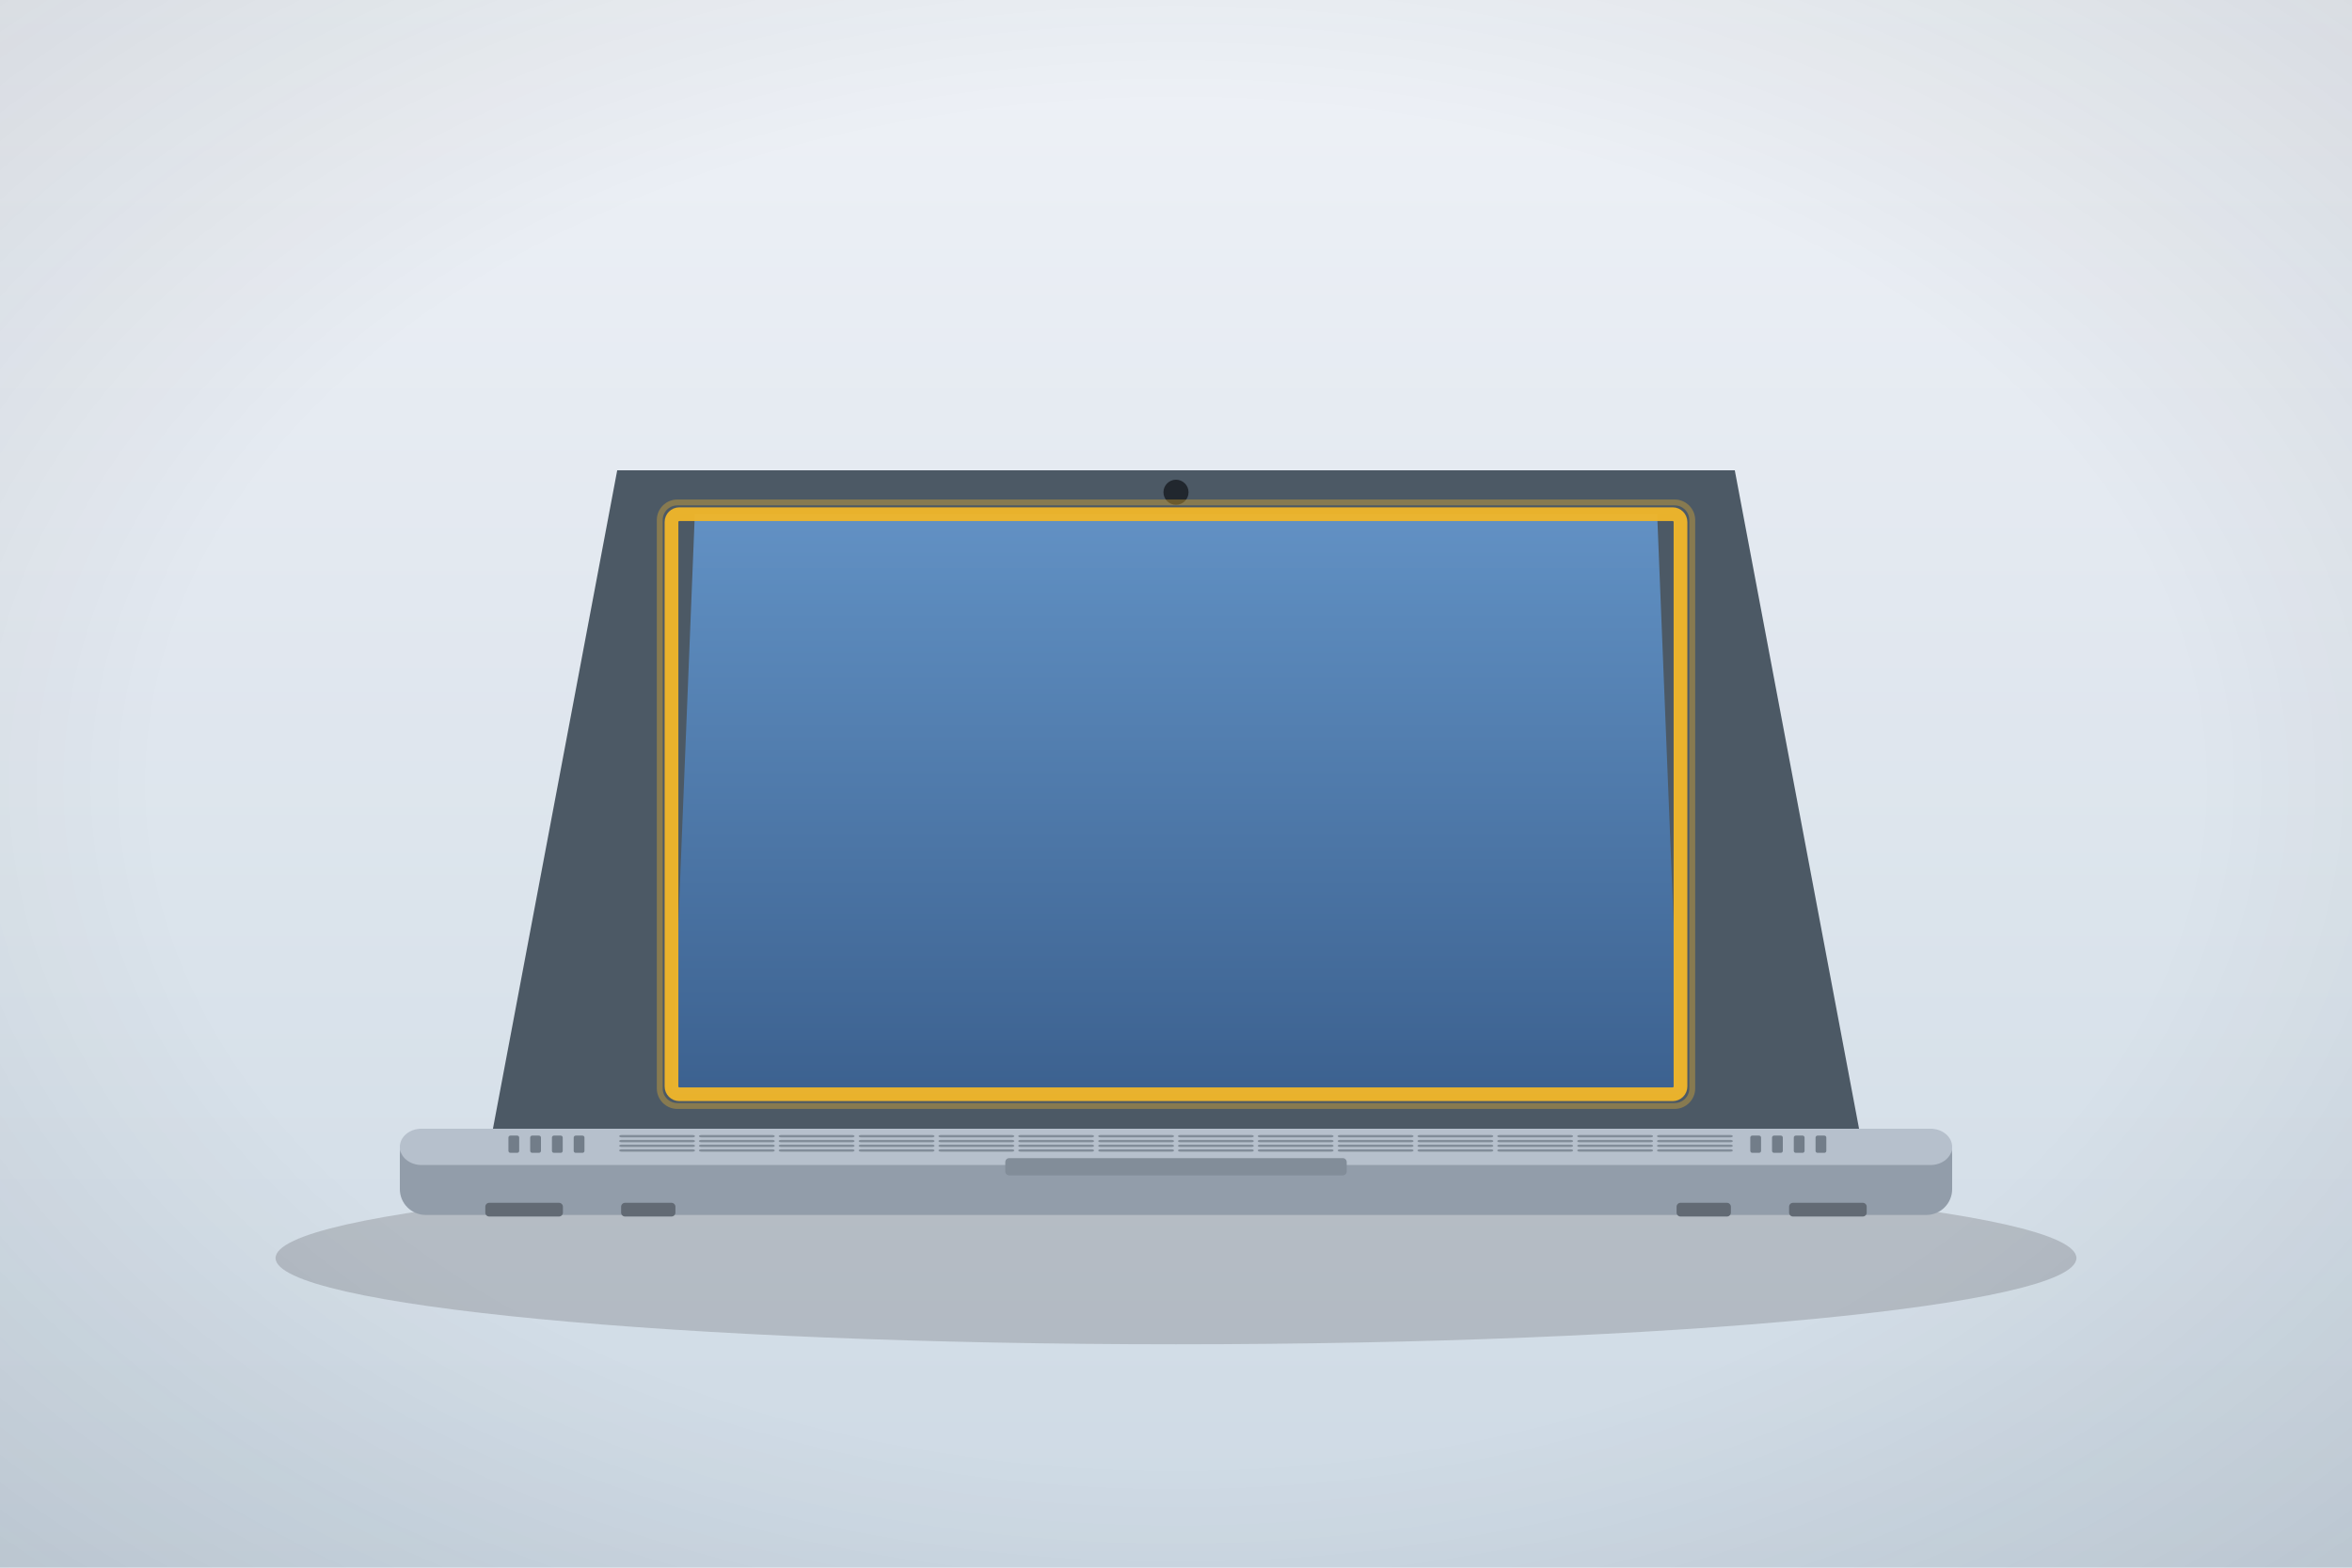
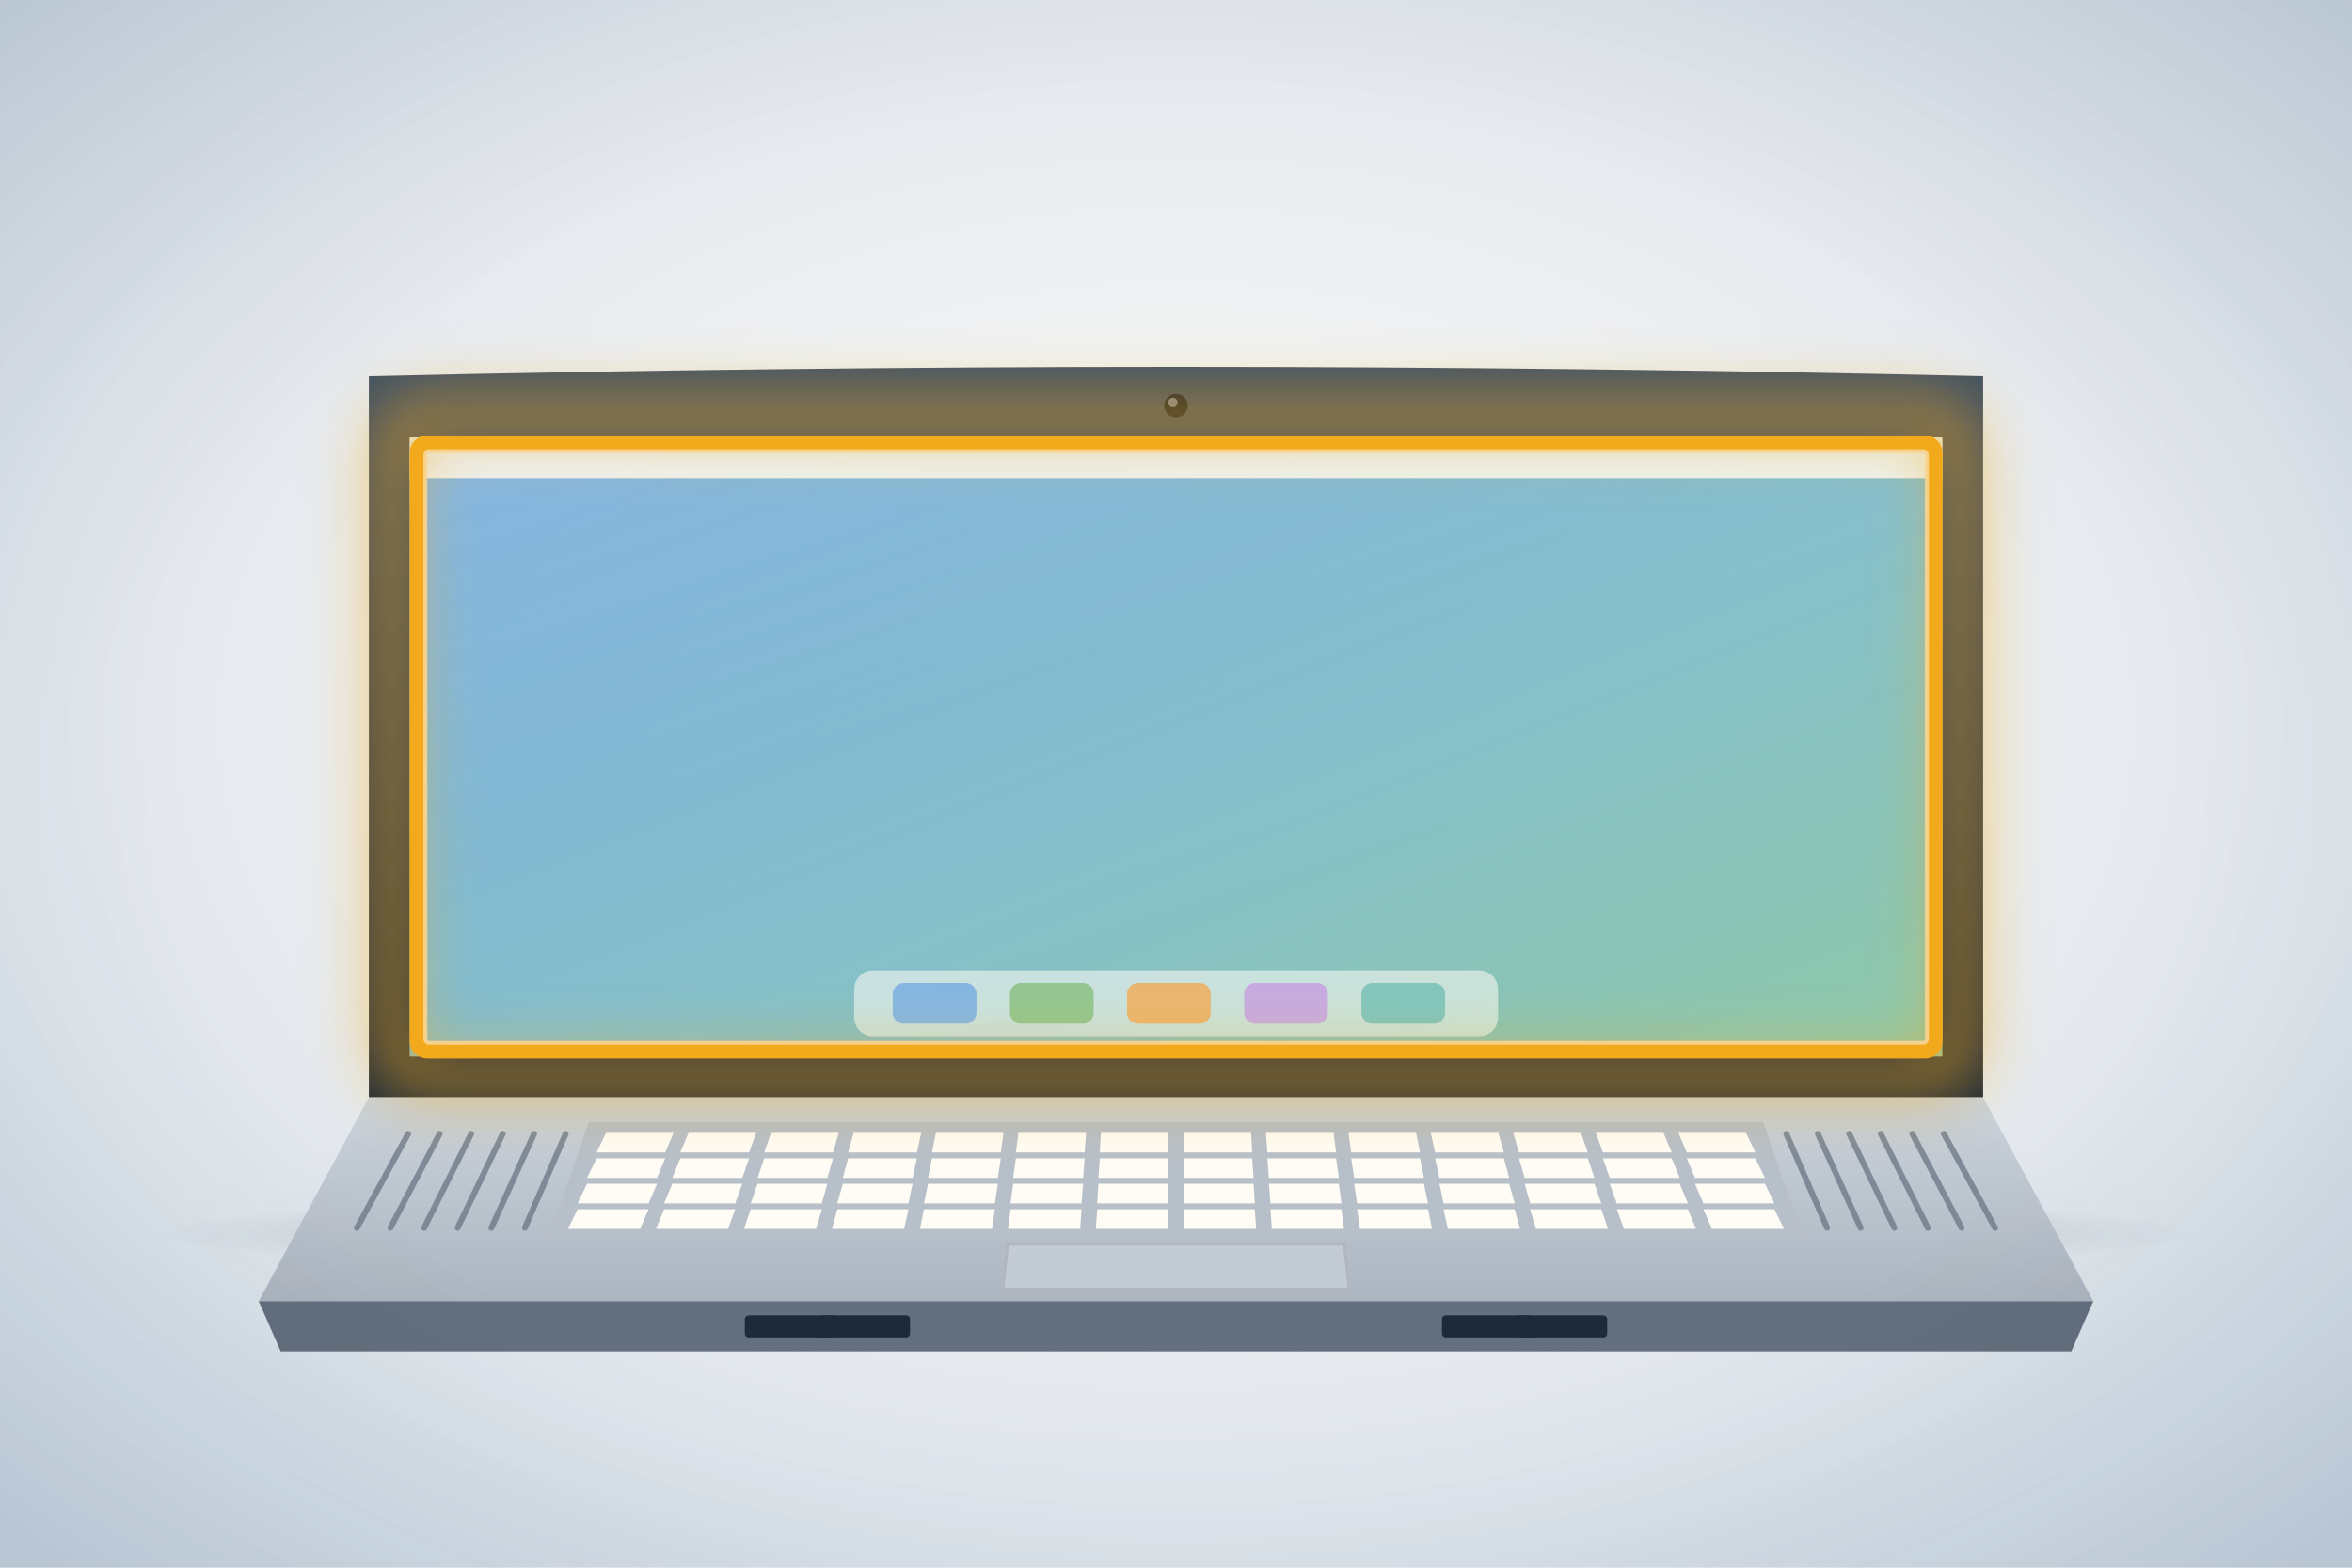
<svg xmlns="http://www.w3.org/2000/svg" id="la-part-screen" width="1200" height="800" viewBox="0 0 1200 800" preserveAspectRatio="xMidYMid meet" aria-hidden="true" focusable="false">
  <style>
  @keyframes la-part-screen-cal { 0%,100% { opacity:.72; transform:scale(1) } 50% { opacity:1; transform:scale(1.015) } }
  #la-part-screen .cal { transform-box:fill-box; transform-origin:center; animation: la-part-screen-cal 2.4s cubic-bezier(.4,0,.2,1) infinite; }
  @media (prefers-reduced-motion: reduce) { #la-part-screen * { animation: none !important } }</style>
  <defs>
-     <linearGradient id="lg0" x1="0" y1="0" x2="0" y2="1">
-       <stop offset="0" stop-color="#eef2f7" stop-opacity="1" />
-       <stop offset="1" stop-color="#ccd8e4" stop-opacity="1" />
+     <radialGradient id="rg0" cx="0.5" cy="0.46" r="0.78">
+       <stop offset="0" stop-color="#FFFCF6" stop-opacity="1" />
+       <stop offset="0.55" stop-color="#e4e9ee" stop-opacity="1" />
+       <stop offset="1" stop-color="#C2D2E4" stop-opacity="1" />
+     </radialGradient>
+   </defs>
+   <rect width="1200" height="800" fill="url(#rg0)" />
+   <defs>
+     <radialGradient id="rg1" cx="0.5" cy="0.5" r="0.5">
+       <stop offset="0" stop-color="#778492" stop-opacity="0.5" />
+       <stop offset="0.6" stop-color="#8d9aa9" stop-opacity="0.18" />
+       <stop offset="1" stop-color="#C2D2E4" stop-opacity="0" />
+     </radialGradient>
+   </defs>
+   <ellipse cx="600.0" cy="624.0" rx="504.0" ry="72.0" fill="url(#rg1)" />
+   <defs>
+     <radialGradient id="rg2" cx="0.5" cy="0.5" r="0.5">
+       <stop offset="0" stop-color="#101820" stop-opacity="0.24" />
+       <stop offset="0.65" stop-color="#101820" stop-opacity="0.108" />
+       <stop offset="1" stop-color="#101820" stop-opacity="0" />
+     </radialGradient>
+   </defs>
+   <ellipse cx="600.0" cy="629.6" rx="524.2" ry="22.4" fill="url(#rg2)" />
+   <defs>
+     <linearGradient id="lg3" x1="0" y1="0" x2="0" y2="1">
+       <stop offset="0" stop-color="#415266" stop-opacity="1" />
+       <stop offset="1" stop-color="#1d2a3a" stop-opacity="1" />
    </linearGradient>
  </defs>
-   <rect width="1200" height="800" fill="url(#lg0)" />
-   <ellipse cx="600.0" cy="642.0" rx="459.4" ry="44.0" fill="#000" opacity="0.16" />
-   <path d="M 251.5 576.0 L 314.9 240.0 L 885.1 240.0 L 948.5 576.0 Z" fill="#4a5765" />
+   <path d="M 188.2 560.0 L 188.2 192.0 Q 600.0 182.4 1011.8 192.0 L 1011.8 560.0 Z" fill="url(#lg3)" />
  <defs>
-     <linearGradient id="lg1" x1="0" y1="0" x2="0" y2="1">
-       <stop offset="0" stop-color="#5f8fc4" stop-opacity="1" />
-       <stop offset="1" stop-color="#3a5f8f" stop-opacity="1" />
+     <linearGradient id="lg4" x1="0" y1="0" x2="1" y2="1">
+       <stop offset="0" stop-color="#6FA8DC" stop-opacity="1" />
+       <stop offset="0.55" stop-color="#7FBCC9" stop-opacity="1" />
+       <stop offset="1" stop-color="#8CC7A8" stop-opacity="1" />
+     </linearGradient>
+     <clipPath id="scr5">
+       <path d="M 209.0 539.2 L 209.0 223.2 L 991.0 223.2 L 991.0 539.2 Z" />
+     </clipPath>
+   </defs>
+   <path d="M 209.0 539.2 L 209.0 223.2 L 991.0 223.2 L 991.0 539.2 Z" fill="url(#lg4)" />
+   <g clip-path="url(#scr5)">
+     <rect x="188.2" y="223.2" width="823.7" height="20.8" fill="#FFFCF6" opacity="0.85" />
+     <rect x="435.8" y="495.2" width="328.5" height="33.6" rx="9.6" fill="#FFFCF6" opacity="0.55" />
+     <rect x="455.5" y="501.6" width="42.7" height="20.8" rx="5.6" fill="#7FB4E0" />
+     <rect x="515.3" y="501.6" width="42.7" height="20.8" rx="5.6" fill="#8FC48F" />
+     <rect x="575.0" y="501.6" width="42.7" height="20.8" rx="5.6" fill="#E8B46F" />
+     <rect x="634.8" y="501.6" width="42.7" height="20.8" rx="5.6" fill="#C4A8E0" />
+     <rect x="694.6" y="501.6" width="42.7" height="20.8" rx="5.6" fill="#7FC4BC" />
+     <defs>
+       <linearGradient id="lg6" x1="0" y1="0" x2="0.7" y2="1">
+         <stop offset="0" stop-color="#fff" stop-opacity="0.16" />
+         <stop offset="0.5" stop-color="#fff" stop-opacity="0.04" />
+         <stop offset="1" stop-color="#fff" stop-opacity="0" />
+       </linearGradient>
+     </defs>
+     <rect x="188.2" y="192.0" width="823.7" height="368.0" fill="url(#lg6)" />
+   </g>
+   <circle cx="600.0" cy="207.0" r="6.0" fill="#17222e" />
+   <circle cx="598.4" cy="205.4" r="2.4" fill="#8797AB" opacity="0.8" />
+   <defs>
+     <linearGradient id="lg7" x1="0" y1="0" x2="0" y2="1">
+       <stop offset="0" stop-color="#c9d2dc" stop-opacity="1" />
+       <stop offset="1" stop-color="#aab4c0" stop-opacity="1" />
    </linearGradient>
  </defs>
-   <path d="M 342.6 558.4 L 354.5 262.4 L 845.5 262.4 L 857.4 558.4 Z" fill="url(#lg1)" />
-   <circle cx="600.0" cy="251.2" r="6.4" fill="#20262e" />
-   <rect x="204.0" y="576.0" width="792.0" height="44.0" rx="13.2" fill="#8f9baa" />
-   <rect x="204.0" y="576.0" width="792.0" height="18.5" rx="11.0" fill="#b4bfcc" />
-   <rect x="315.9" y="579.2" width="38.7" height="1.2" rx="1.2" fill="#7f8b99" />
-   <rect x="356.6" y="579.2" width="38.7" height="1.2" rx="1.2" fill="#7f8b99" />
-   <rect x="397.3" y="579.2" width="38.7" height="1.2" rx="1.2" fill="#7f8b99" />
-   <rect x="438.1" y="579.2" width="38.7" height="1.2" rx="1.2" fill="#7f8b99" />
-   <rect x="478.8" y="579.2" width="38.7" height="1.2" rx="1.2" fill="#7f8b99" />
-   <rect x="519.5" y="579.2" width="38.7" height="1.2" rx="1.2" fill="#7f8b99" />
-   <rect x="560.3" y="579.2" width="38.7" height="1.2" rx="1.2" fill="#7f8b99" />
-   <rect x="601.0" y="579.2" width="38.7" height="1.2" rx="1.2" fill="#7f8b99" />
-   <rect x="641.7" y="579.2" width="38.7" height="1.2" rx="1.2" fill="#7f8b99" />
-   <rect x="682.5" y="579.2" width="38.7" height="1.2" rx="1.2" fill="#7f8b99" />
-   <rect x="723.2" y="579.2" width="38.7" height="1.2" rx="1.2" fill="#7f8b99" />
-   <rect x="763.9" y="579.2" width="38.7" height="1.2" rx="1.2" fill="#7f8b99" />
-   <rect x="804.7" y="579.2" width="38.7" height="1.2" rx="1.2" fill="#7f8b99" />
-   <rect x="845.4" y="579.2" width="38.7" height="1.2" rx="1.2" fill="#7f8b99" />
-   <rect x="315.9" y="581.7" width="38.7" height="1.2" rx="1.2" fill="#7f8b99" />
-   <rect x="356.6" y="581.7" width="38.7" height="1.2" rx="1.2" fill="#7f8b99" />
-   <rect x="397.3" y="581.7" width="38.7" height="1.2" rx="1.2" fill="#7f8b99" />
-   <rect x="438.1" y="581.7" width="38.7" height="1.2" rx="1.2" fill="#7f8b99" />
-   <rect x="478.8" y="581.7" width="38.7" height="1.2" rx="1.2" fill="#7f8b99" />
-   <rect x="519.5" y="581.7" width="38.7" height="1.2" rx="1.2" fill="#7f8b99" />
-   <rect x="560.3" y="581.7" width="38.7" height="1.2" rx="1.2" fill="#7f8b99" />
-   <rect x="601.0" y="581.7" width="38.7" height="1.2" rx="1.2" fill="#7f8b99" />
-   <rect x="641.7" y="581.7" width="38.7" height="1.2" rx="1.2" fill="#7f8b99" />
-   <rect x="682.5" y="581.7" width="38.7" height="1.2" rx="1.2" fill="#7f8b99" />
-   <rect x="723.2" y="581.7" width="38.7" height="1.2" rx="1.2" fill="#7f8b99" />
-   <rect x="763.9" y="581.7" width="38.7" height="1.2" rx="1.2" fill="#7f8b99" />
-   <rect x="804.7" y="581.7" width="38.7" height="1.2" rx="1.2" fill="#7f8b99" />
-   <rect x="845.4" y="581.7" width="38.7" height="1.2" rx="1.2" fill="#7f8b99" />
-   <rect x="315.9" y="584.1" width="38.7" height="1.2" rx="1.2" fill="#7f8b99" />
-   <rect x="356.6" y="584.1" width="38.7" height="1.2" rx="1.2" fill="#7f8b99" />
-   <rect x="397.3" y="584.1" width="38.7" height="1.2" rx="1.2" fill="#7f8b99" />
-   <rect x="438.1" y="584.1" width="38.7" height="1.2" rx="1.2" fill="#7f8b99" />
-   <rect x="478.8" y="584.1" width="38.7" height="1.2" rx="1.2" fill="#7f8b99" />
-   <rect x="519.5" y="584.1" width="38.7" height="1.2" rx="1.2" fill="#7f8b99" />
-   <rect x="560.3" y="584.1" width="38.7" height="1.2" rx="1.2" fill="#7f8b99" />
-   <rect x="601.0" y="584.1" width="38.7" height="1.2" rx="1.2" fill="#7f8b99" />
-   <rect x="641.7" y="584.1" width="38.7" height="1.2" rx="1.2" fill="#7f8b99" />
-   <rect x="682.5" y="584.1" width="38.7" height="1.2" rx="1.2" fill="#7f8b99" />
-   <rect x="723.2" y="584.1" width="38.7" height="1.2" rx="1.2" fill="#7f8b99" />
-   <rect x="763.9" y="584.1" width="38.7" height="1.2" rx="1.2" fill="#7f8b99" />
-   <rect x="804.7" y="584.1" width="38.7" height="1.2" rx="1.2" fill="#7f8b99" />
-   <rect x="845.4" y="584.1" width="38.7" height="1.2" rx="1.2" fill="#7f8b99" />
-   <rect x="315.9" y="586.5" width="38.7" height="1.2" rx="1.2" fill="#7f8b99" />
-   <rect x="356.6" y="586.5" width="38.7" height="1.2" rx="1.2" fill="#7f8b99" />
-   <rect x="397.3" y="586.5" width="38.7" height="1.2" rx="1.2" fill="#7f8b99" />
-   <rect x="438.1" y="586.5" width="38.7" height="1.2" rx="1.2" fill="#7f8b99" />
-   <rect x="478.8" y="586.5" width="38.7" height="1.2" rx="1.2" fill="#7f8b99" />
-   <rect x="519.5" y="586.5" width="38.7" height="1.2" rx="1.2" fill="#7f8b99" />
-   <rect x="560.3" y="586.5" width="38.7" height="1.2" rx="1.2" fill="#7f8b99" />
-   <rect x="601.0" y="586.5" width="38.7" height="1.2" rx="1.2" fill="#7f8b99" />
-   <rect x="641.7" y="586.5" width="38.7" height="1.2" rx="1.2" fill="#7f8b99" />
-   <rect x="682.5" y="586.5" width="38.7" height="1.2" rx="1.2" fill="#7f8b99" />
-   <rect x="723.2" y="586.5" width="38.7" height="1.2" rx="1.2" fill="#7f8b99" />
-   <rect x="763.9" y="586.5" width="38.7" height="1.2" rx="1.2" fill="#7f8b99" />
-   <rect x="804.7" y="586.5" width="38.7" height="1.2" rx="1.2" fill="#7f8b99" />
-   <rect x="845.4" y="586.5" width="38.7" height="1.2" rx="1.2" fill="#7f8b99" />
-   <rect x="512.9" y="591.0" width="174.2" height="8.8" rx="2" fill="#7f8b99" />
-   <rect x="259.4" y="579.5" width="5.5" height="8.8" rx="1" fill="#6f7b89" />
-   <rect x="270.5" y="579.5" width="5.5" height="8.8" rx="1" fill="#6f7b89" />
-   <rect x="281.6" y="579.5" width="5.5" height="8.8" rx="1" fill="#6f7b89" />
-   <rect x="292.7" y="579.5" width="5.5" height="8.8" rx="1" fill="#6f7b89" />
-   <rect x="893.0" y="579.5" width="5.5" height="8.8" rx="1" fill="#6f7b89" />
-   <rect x="904.1" y="579.5" width="5.5" height="8.8" rx="1" fill="#6f7b89" />
-   <rect x="915.2" y="579.5" width="5.5" height="8.8" rx="1" fill="#6f7b89" />
-   <rect x="926.3" y="579.5" width="5.5" height="8.8" rx="1" fill="#6f7b89" />
-   <rect x="247.6" y="613.8" width="39.6" height="7.0" rx="2" fill="#5f6874" />
-   <rect x="316.9" y="613.8" width="27.7" height="7.0" rx="2" fill="#5f6874" />
-   <rect x="855.4" y="613.8" width="27.7" height="7.0" rx="2" fill="#5f6874" />
-   <rect x="912.8" y="613.8" width="39.6" height="7.0" rx="2" fill="#5f6874" />
+   <path d="M 188.2 560.0 L 1011.8 560.0 L 1068.0 664.0 L 132.0 664.0 Z" fill="url(#lg7)" />
+   <path d="M 132.0 664.0 L 1068.0 664.0 L 1056.8 689.6 L 143.2 689.6 Z" fill="#616e7f" />
+   <path d="M 300.4 572.6 L 899.6 572.6 L 920.2 632.6 L 279.8 632.6 Z" fill="#b5bec8" />
+   <path d="M 309.2 578.1 L 343.7 578.1 L 339.4 588.1 L 304.4 588.1 Z" fill="#fffcf5" />
+   <path d="M 351.3 578.1 L 385.8 578.1 L 382.2 588.1 L 347.1 588.1 Z" fill="#fffcf5" />
+   <path d="M 393.4 578.1 L 427.9 578.1 L 425.0 588.1 L 389.9 588.1 Z" fill="#fffcf5" />
+   <path d="M 435.5 578.1 L 470.0 578.1 L 467.8 588.1 L 432.7 588.1 Z" fill="#fffcf5" />
+   <path d="M 477.5 578.1 L 512.0 578.1 L 510.6 588.1 L 475.5 588.1 Z" fill="#fffcf5" />
+   <path d="M 519.6 578.1 L 554.1 578.1 L 553.4 588.1 L 518.3 588.1 Z" fill="#fffcf5" />
+   <path d="M 561.7 578.1 L 596.2 578.1 L 596.1 588.1 L 561.1 588.1 Z" fill="#fffcf5" />
+   <path d="M 603.8 578.1 L 638.3 578.1 L 638.9 588.1 L 603.9 588.1 Z" fill="#fffcf5" />
+   <path d="M 645.9 578.1 L 680.4 578.1 L 681.7 588.1 L 646.6 588.1 Z" fill="#fffcf5" />
+   <path d="M 688.0 578.1 L 722.5 578.1 L 724.5 588.1 L 689.4 588.1 Z" fill="#fffcf5" />
+   <path d="M 730.0 578.1 L 764.5 578.1 L 767.3 588.1 L 732.2 588.1 Z" fill="#fffcf5" />
+   <path d="M 772.1 578.1 L 806.6 578.1 L 810.1 588.1 L 775.0 588.1 Z" fill="#fffcf5" />
+   <path d="M 814.2 578.1 L 848.7 578.1 L 852.9 588.1 L 817.8 588.1 Z" fill="#fffcf5" />
+   <path d="M 856.3 578.1 L 890.8 578.1 L 895.6 588.1 L 860.6 588.1 Z" fill="#fffcf5" />
+   <path d="M 304.4 591.1 L 339.4 591.1 L 335.2 601.1 L 299.5 601.1 Z" fill="#fffcf5" />
+   <path d="M 347.1 591.1 L 382.2 591.1 L 378.7 601.1 L 343.0 601.1 Z" fill="#fffcf5" />
+   <path d="M 389.9 591.1 L 425.0 591.1 L 422.1 601.1 L 386.5 601.1 Z" fill="#fffcf5" />
+   <path d="M 432.7 591.1 L 467.8 591.1 L 465.6 601.1 L 430.0 601.1 Z" fill="#fffcf5" />
+   <path d="M 475.5 591.1 L 510.6 591.1 L 509.1 601.1 L 473.5 601.1 Z" fill="#fffcf5" />
+   <path d="M 518.3 591.1 L 553.4 591.1 L 552.6 601.1 L 516.9 601.1 Z" fill="#fffcf5" />
+   <path d="M 561.1 591.1 L 596.1 591.1 L 596.1 601.1 L 560.4 601.1 Z" fill="#fffcf5" />
+   <path d="M 603.9 591.1 L 638.9 591.1 L 639.6 601.1 L 603.9 601.1 Z" fill="#fffcf5" />
+   <path d="M 646.6 591.1 L 681.7 591.1 L 683.1 601.1 L 647.4 601.1 Z" fill="#fffcf5" />
+   <path d="M 689.4 591.1 L 724.5 591.1 L 726.5 601.1 L 690.9 601.1 Z" fill="#fffcf5" />
+   <path d="M 732.2 591.1 L 767.3 591.1 L 770.0 601.1 L 734.4 601.1 Z" fill="#fffcf5" />
+   <path d="M 775.0 591.1 L 810.1 591.1 L 813.5 601.1 L 777.9 601.1 Z" fill="#fffcf5" />
+   <path d="M 817.8 591.1 L 852.9 591.1 L 857.0 601.1 L 821.3 601.1 Z" fill="#fffcf5" />
+   <path d="M 860.6 591.1 L 895.6 591.1 L 900.5 601.1 L 864.8 601.1 Z" fill="#fffcf5" />
+   <path d="M 299.5 604.1 L 335.2 604.1 L 330.9 614.1 L 294.7 614.1 Z" fill="#fffcf5" />
+   <path d="M 343.0 604.1 L 378.7 604.1 L 375.1 614.1 L 338.8 614.1 Z" fill="#fffcf5" />
+   <path d="M 386.5 604.1 L 422.1 604.1 L 419.3 614.1 L 383.0 614.1 Z" fill="#fffcf5" />
+   <path d="M 430.0 604.1 L 465.6 604.1 L 463.5 614.1 L 427.2 614.1 Z" fill="#fffcf5" />
+   <path d="M 473.5 604.1 L 509.1 604.1 L 507.6 614.1 L 471.4 614.1 Z" fill="#fffcf5" />
+   <path d="M 516.9 604.1 L 552.6 604.1 L 551.8 614.1 L 515.6 614.1 Z" fill="#fffcf5" />
+   <path d="M 560.4 604.1 L 596.1 604.1 L 596.0 614.1 L 559.8 614.1 Z" fill="#fffcf5" />
+   <path d="M 603.9 604.1 L 639.6 604.1 L 640.2 614.1 L 604.0 614.1 Z" fill="#fffcf5" />
+   <path d="M 647.4 604.1 L 683.1 604.1 L 684.4 614.1 L 648.2 614.1 Z" fill="#fffcf5" />
+   <path d="M 690.9 604.1 L 726.5 604.1 L 728.6 614.1 L 692.4 614.1 Z" fill="#fffcf5" />
+   <path d="M 734.4 604.1 L 770.0 604.1 L 772.8 614.1 L 736.5 614.1 Z" fill="#fffcf5" />
+   <path d="M 777.9 604.1 L 813.5 604.1 L 817.0 614.1 L 780.7 614.1 Z" fill="#fffcf5" />
+   <path d="M 821.3 604.1 L 857.0 604.1 L 861.2 614.1 L 824.9 614.1 Z" fill="#fffcf5" />
+   <path d="M 864.8 604.1 L 900.5 604.1 L 905.3 614.1 L 869.1 614.1 Z" fill="#fffcf5" />
+   <path d="M 294.7 617.1 L 330.9 617.1 L 326.6 627.1 L 289.8 627.1 Z" fill="#fffcf5" />
+   <path d="M 338.8 617.1 L 375.1 617.1 L 371.5 627.1 L 334.7 627.1 Z" fill="#fffcf5" />
+   <path d="M 383.0 617.1 L 419.3 617.1 L 416.4 627.1 L 379.6 627.1 Z" fill="#fffcf5" />
+   <path d="M 427.2 617.1 L 463.5 617.1 L 461.3 627.1 L 424.5 627.1 Z" fill="#fffcf5" />
+   <path d="M 471.4 617.1 L 507.6 617.1 L 506.2 627.1 L 469.4 627.1 Z" fill="#fffcf5" />
+   <path d="M 515.6 617.1 L 551.8 617.1 L 551.1 627.1 L 514.3 627.1 Z" fill="#fffcf5" />
+   <path d="M 559.8 617.1 L 596.0 617.1 L 596.0 627.1 L 559.1 627.1 Z" fill="#fffcf5" />
+   <path d="M 604.0 617.1 L 640.2 617.1 L 640.9 627.1 L 604.0 627.1 Z" fill="#fffcf5" />
+   <path d="M 648.2 617.1 L 684.4 617.1 L 685.7 627.1 L 648.9 627.1 Z" fill="#fffcf5" />
+   <path d="M 692.4 617.1 L 728.6 617.1 L 730.6 627.1 L 693.8 627.1 Z" fill="#fffcf5" />
+   <path d="M 736.5 617.1 L 772.8 617.1 L 775.5 627.1 L 738.7 627.1 Z" fill="#fffcf5" />
+   <path d="M 780.7 617.1 L 817.0 617.1 L 820.4 627.1 L 783.6 627.1 Z" fill="#fffcf5" />
+   <path d="M 824.9 617.1 L 861.2 617.1 L 865.3 627.1 L 828.5 627.1 Z" fill="#fffcf5" />
+   <path d="M 869.1 617.1 L 905.3 617.1 L 910.2 627.1 L 873.4 627.1 Z" fill="#fffcf5" />
+   <path d="M 514.1 634.9 L 685.9 634.9 L 688.3 657.8 L 511.7 657.8 Z" fill="#c1cad4" stroke="#aeb6c0" stroke-width="1.5" />
+   <path d="M 288.6 578.6 L 267.8 626.6" stroke="#667384" stroke-width="3" stroke-linecap="round" opacity="0.75" />
+   <path d="M 272.5 578.6 L 250.7 626.6" stroke="#667384" stroke-width="3" stroke-linecap="round" opacity="0.75" />
+   <path d="M 256.5 578.6 L 233.5 626.6" stroke="#667384" stroke-width="3" stroke-linecap="round" opacity="0.75" />
+   <path d="M 240.4 578.6 L 216.4 626.6" stroke="#667384" stroke-width="3" stroke-linecap="round" opacity="0.75" />
+   <path d="M 224.3 578.6 L 199.2 626.6" stroke="#667384" stroke-width="3" stroke-linecap="round" opacity="0.75" />
+   <path d="M 208.2 578.6 L 182.1 626.6" stroke="#667384" stroke-width="3" stroke-linecap="round" opacity="0.75" />
+   <path d="M 911.4 578.6 L 932.2 626.6" stroke="#667384" stroke-width="3" stroke-linecap="round" opacity="0.75" />
+   <path d="M 927.5 578.6 L 949.3 626.6" stroke="#667384" stroke-width="3" stroke-linecap="round" opacity="0.75" />
+   <path d="M 943.5 578.6 L 966.5 626.6" stroke="#667384" stroke-width="3" stroke-linecap="round" opacity="0.75" />
+   <path d="M 959.6 578.6 L 983.6 626.6" stroke="#667384" stroke-width="3" stroke-linecap="round" opacity="0.75" />
+   <path d="M 975.7 578.6 L 1000.8 626.6" stroke="#667384" stroke-width="3" stroke-linecap="round" opacity="0.75" />
+   <path d="M 991.8 578.6 L 1017.9 626.6" stroke="#667384" stroke-width="3" stroke-linecap="round" opacity="0.75" />
+   <rect x="380.0" y="671.2" width="46.8" height="11.3" rx="2" fill="#1d2938" />
+   <rect x="417.5" y="671.2" width="46.8" height="11.3" rx="2" fill="#1d2938" />
+   <rect x="735.7" y="671.2" width="46.8" height="11.3" rx="2" fill="#1d2938" />
+   <rect x="773.2" y="671.2" width="46.8" height="11.3" rx="2" fill="#1d2938" />
  <g class="cal">
-     <rect x="342.6" y="262.4" width="514.8" height="296.0" rx="4" fill="none" stroke="#f0b429" stroke-width="7" opacity="0.95" />
-     <rect x="336.6" y="256.4" width="526.8" height="308.0" rx="9" fill="none" stroke="#f0b429" stroke-width="3" opacity="0.35" />
+     <defs>
+       <filter id="bl8" x="-40%" y="-40%" width="180%" height="180%">
+         <feGaussianBlur stdDeviation="14" />
+       </filter>
+     </defs>
+     <rect x="200.0" y="213.2" width="800.1" height="336.0" rx="18" fill="none" stroke="#F2A81C" stroke-width="26.0" opacity="0.5" filter="url(#bl8)" />
+     <rect x="213.0" y="226.2" width="774.1" height="310.0" rx="5" fill="none" stroke="#F2A81C" stroke-width="8" />
+     <rect x="217.0" y="230.2" width="766.1" height="302.0" rx="2" fill="none" stroke="#f8d491" stroke-width="2" opacity="0.9" />
  </g>
  <defs>
-     <radialGradient id="rg2" cx="0.5" cy="0.5" r="0.78">
+     <radialGradient id="rg9" cx="0.5" cy="0.5" r="0.78">
      <stop offset="0.55" stop-color="#000" stop-opacity="0" />
      <stop offset="1" stop-color="#101820" stop-opacity="0.12" />
    </radialGradient>
  </defs>
  <rect width="1200" height="800" fill="#f7c98b" opacity="0.03" style="mix-blend-mode:overlay" />
-   <rect width="1200" height="800" fill="url(#rg2)" />
+   <rect width="1200" height="800" fill="url(#rg9)" />
</svg>
